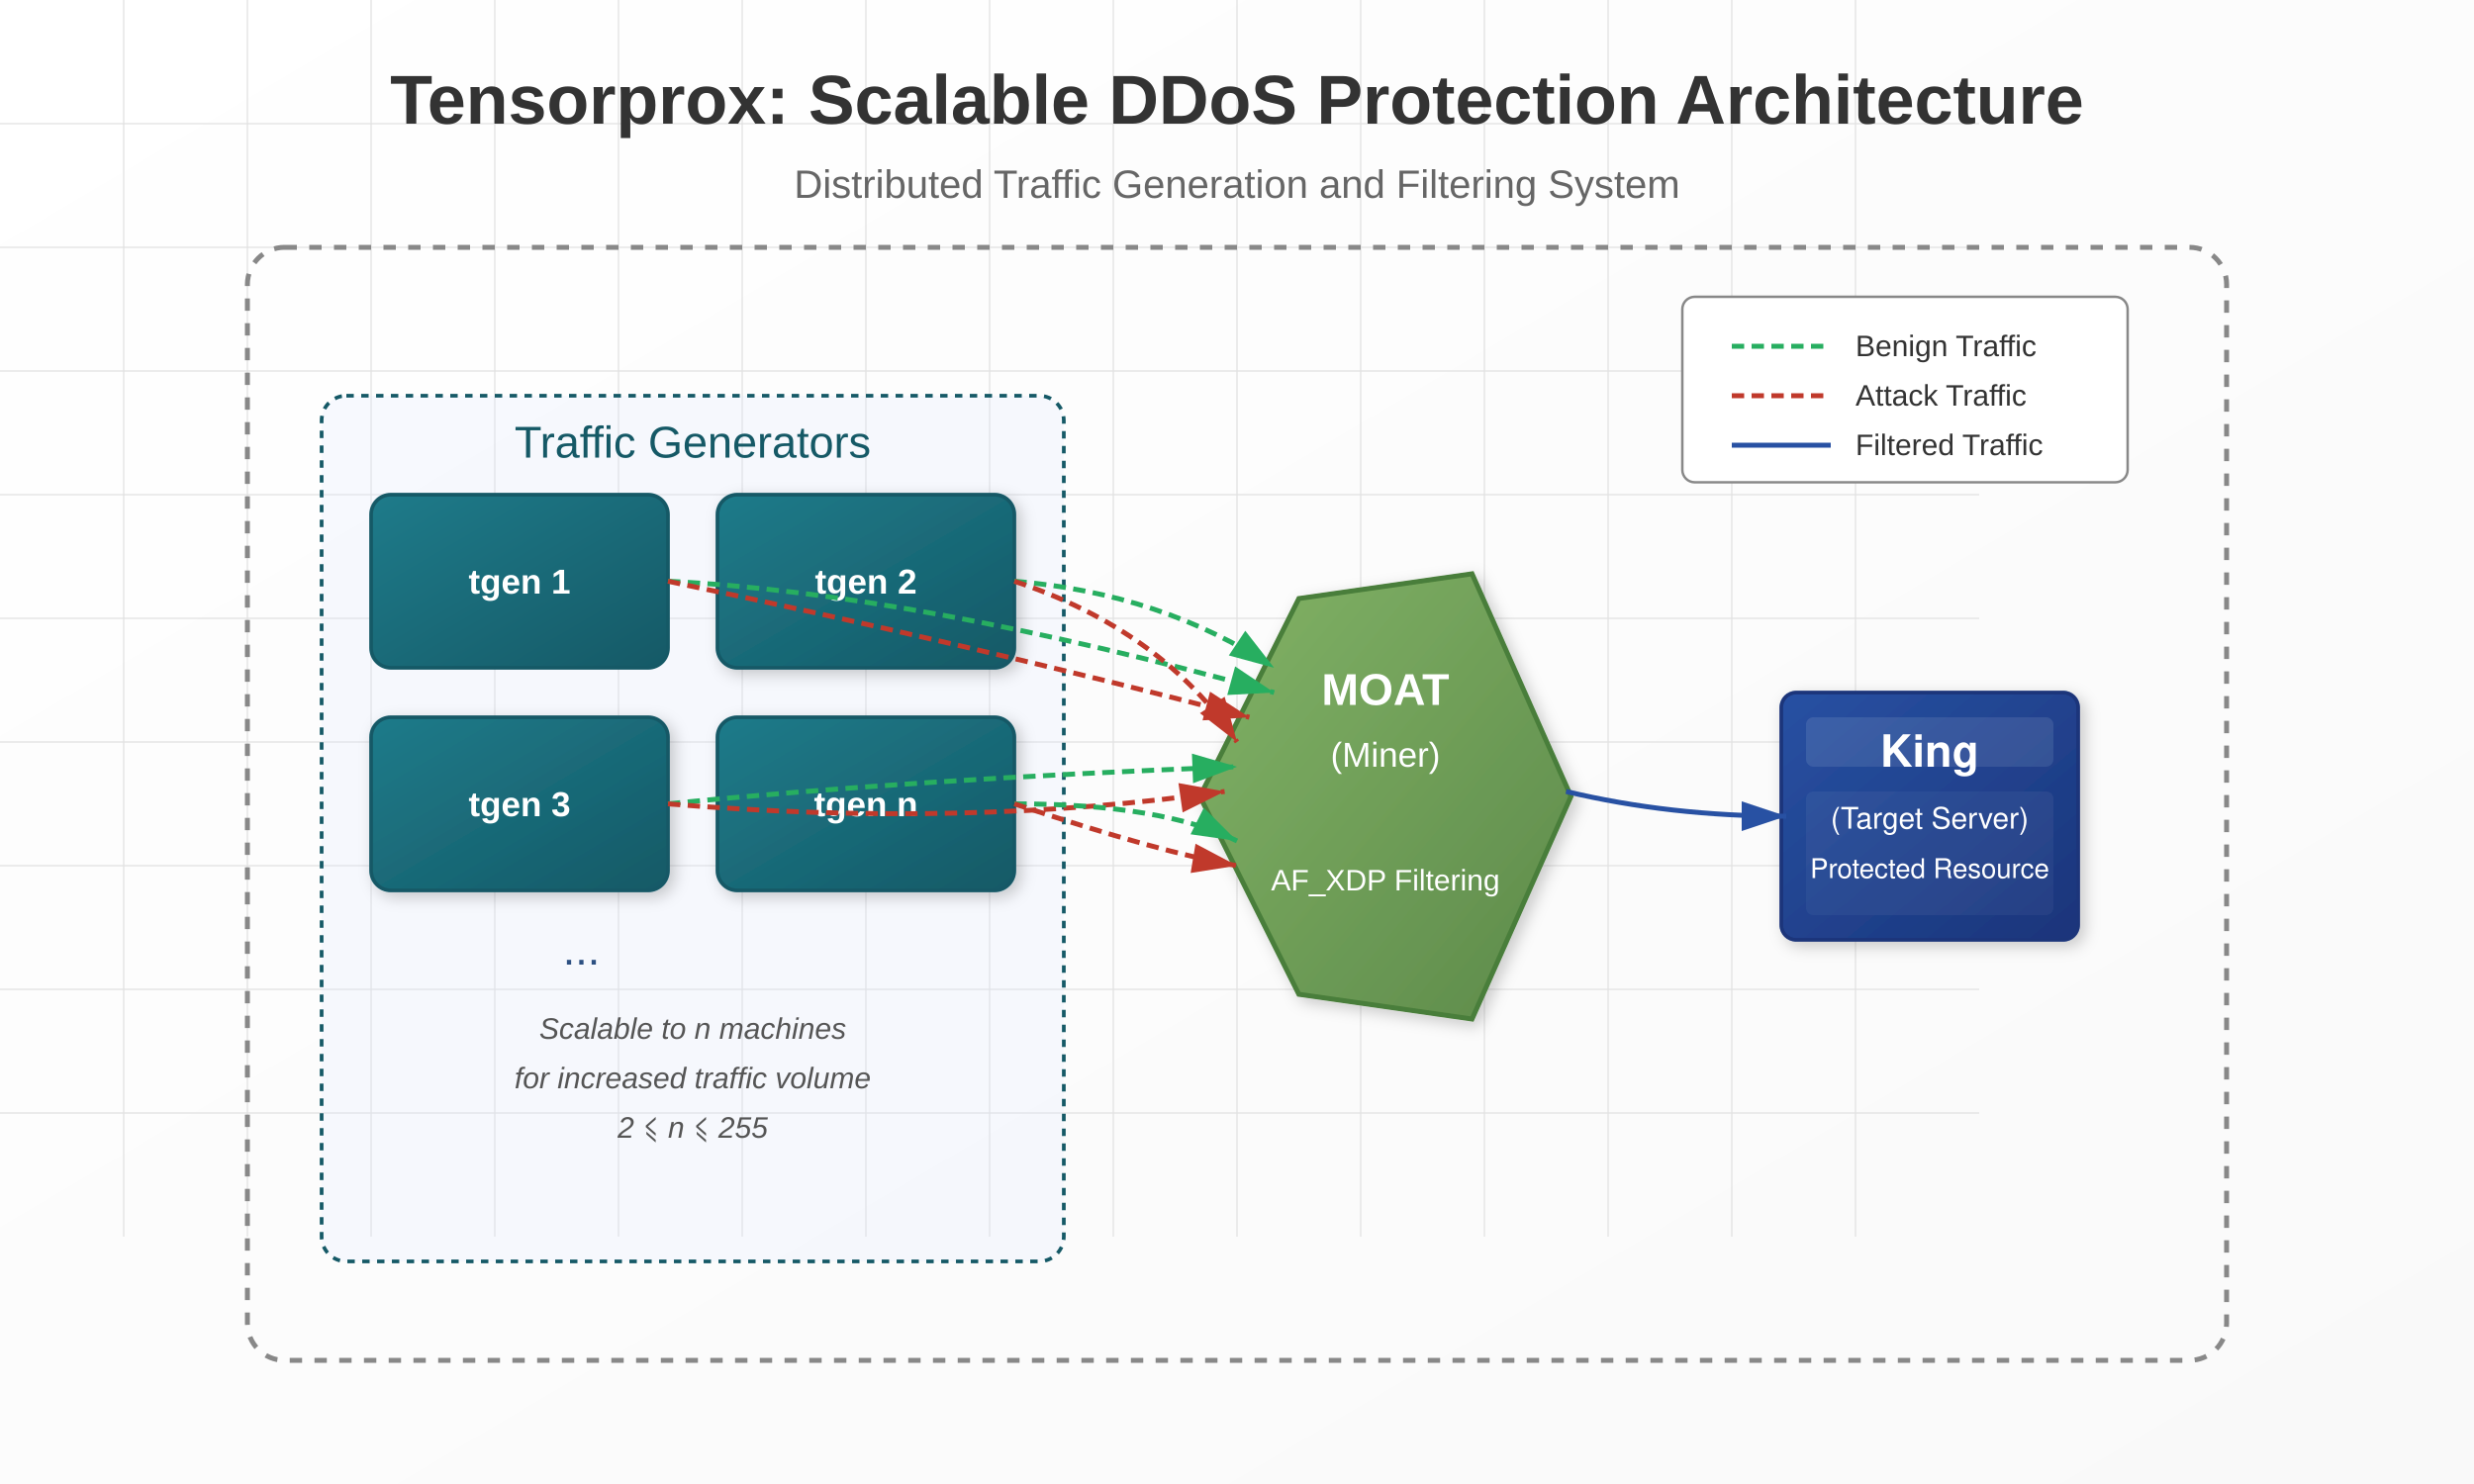
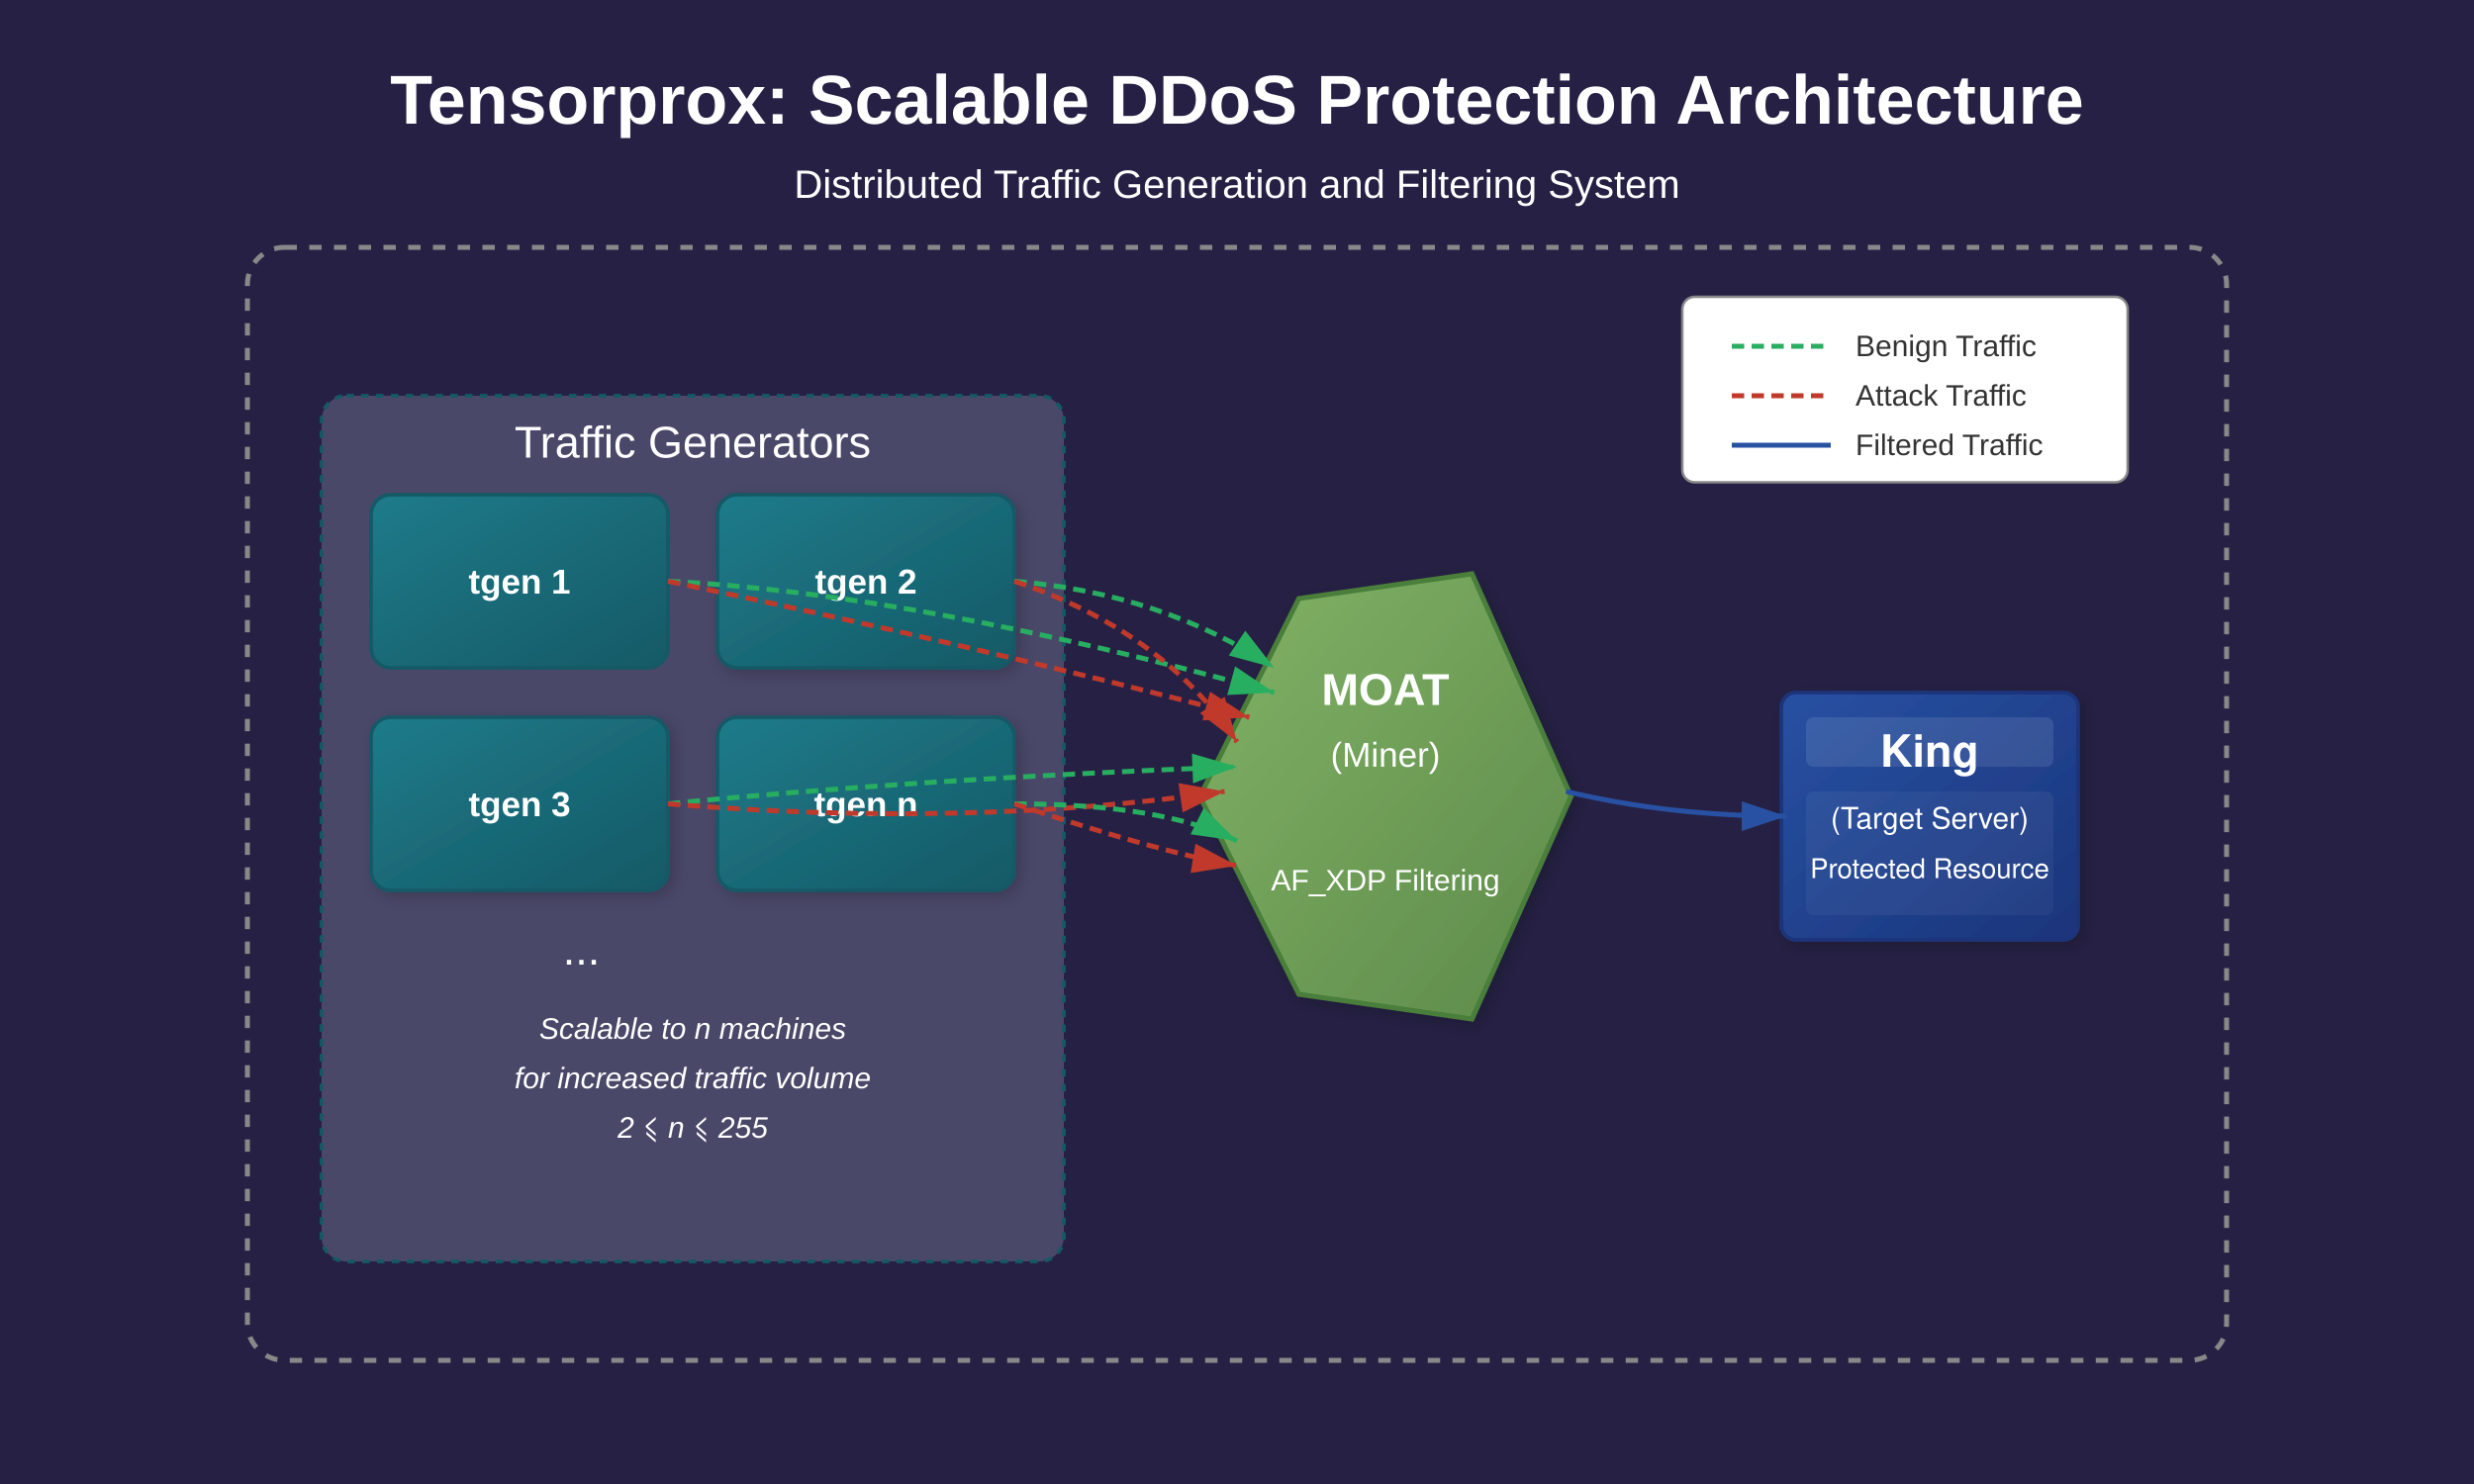
<svg xmlns="http://www.w3.org/2000/svg" viewBox="0 0 1000 600">
  <defs>
-     <linearGradient id="bg-gradient" x1="0%" y1="0%" x2="100%" y2="100%">
-       <stop offset="0%" style="stop-color:#ffffff;stop-opacity:1" />
-       <stop offset="100%" style="stop-color:#f9f9f9;stop-opacity:1" />
-     </linearGradient>
    <filter id="shadow" x="-20%" y="-20%" width="140%" height="140%">
      <feGaussianBlur in="SourceAlpha" stdDeviation="3" />
      <feOffset dx="2" dy="2" result="offsetblur" />
      <feComponentTransfer>
        <feFuncA type="linear" slope="0.2" />
      </feComponentTransfer>
      <feMerge>
        <feMergeNode />
        <feMergeNode in="SourceGraphic" />
      </feMerge>
    </filter>
    <marker id="arrowBlue" markerWidth="10" markerHeight="10" refX="9" refY="3" orient="auto" markerUnits="strokeWidth">
      <path d="M0,0 L0,6 L9,3 z" fill="#2851a3" />
    </marker>
    <marker id="arrowRed" markerWidth="10" markerHeight="10" refX="9" refY="3" orient="auto" markerUnits="strokeWidth">
      <path d="M0,0 L0,6 L9,3 z" fill="#c0392b" />
    </marker>
    <marker id="arrowGreen" markerWidth="10" markerHeight="10" refX="9" refY="3" orient="auto" markerUnits="strokeWidth">
      <path d="M0,0 L0,6 L9,3 z" fill="#27ae60" />
    </marker>
    <filter id="shadow" x="-20%" y="-20%" width="140%" height="140%">
      <feGaussianBlur in="SourceAlpha" stdDeviation="3" />
      <feOffset dx="2" dy="2" result="offsetblur" />
      <feComponentTransfer>
        <feFuncA type="linear" slope="0.2" />
      </feComponentTransfer>
      <feMerge>
        <feMergeNode />
        <feMergeNode in="SourceGraphic" />
      </feMerge>
    </filter>
    <linearGradient id="tgenGradient" x1="0%" y1="0%" x2="100%" y2="100%">
      <stop offset="0%" style="stop-color:#1e7b8a;stop-opacity:1" />
      <stop offset="100%" style="stop-color:#155966;stop-opacity:1" />
    </linearGradient>
    <linearGradient id="moatGradient" x1="0%" y1="0%" x2="100%" y2="100%">
      <stop offset="0%" style="stop-color:#82B366;stop-opacity:1" />
      <stop offset="100%" style="stop-color:#5D8A4A;stop-opacity:1" />
    </linearGradient>
    <linearGradient id="kingGradient" x1="0%" y1="0%" x2="100%" y2="100%">
      <stop offset="0%" style="stop-color:#2851a3;stop-opacity:1" />
      <stop offset="100%" style="stop-color:#1a347a;stop-opacity:1" />
    </linearGradient>
  </defs>
-   <rect width="1000" height="600" fill="url(#bg-gradient)" />
-   <path d="M0,50 L800,50 M0,100 L800,100 M0,150 L800,150 M0,200 L800,200 M0,250 L800,250 M0,300 L800,300 M0,350 L800,350 M0,400 L800,400 M0,450 L800,450" stroke="#e0e0e0" stroke-width="0.5" />
-   <path d="M50,0 L50,500 M100,0 L100,500 M150,0 L150,500 M200,0 L200,500 M250,0 L250,500 M300,0 L300,500 M350,0 L350,500 M400,0 L400,500 M450,0 L450,500 M500,0 L500,500 M550,0 L550,500 M600,0 L600,500 M650,0 L650,500 M700,0 L700,500 M750,0 L750,500" stroke="#e0e0e0" stroke-width="0.5" />
-   <text x="500" y="50" font-family="Arial, Helvetica, sans-serif" font-size="28" text-anchor="middle" font-weight="bold" fill="#333">Tensorprox: Scalable DDoS Protection Architecture</text>
-   <text x="500" y="80" font-family="Arial, Helvetica, sans-serif" font-size="16" text-anchor="middle" fill="#666">Distributed Traffic Generation and Filtering System</text>
+   <rect width="1000" height="600" fill="#262144" />
+   <text x="500" y="50" font-family="Arial, Helvetica, sans-serif" font-size="28" text-anchor="middle" font-weight="bold" fill="white">Tensorprox: Scalable DDoS Protection Architecture</text>
+   <text x="500" y="80" font-family="Arial, Helvetica, sans-serif" font-size="16" text-anchor="middle" fill="white">Distributed Traffic Generation and Filtering System</text>
  <rect x="100" y="100" width="800" height="450" fill="none" stroke="#888" stroke-width="2" stroke-dasharray="5,5" rx="15" ry="15" />
  <rect x="130" y="160" width="300" height="350" rx="10" ry="10" fill="rgba(224, 231, 255, 0.2)" stroke="#155966" stroke-width="1.5" stroke-dasharray="3,3" />
-   <text x="280" y="185" font-family="Arial, Helvetica, sans-serif" font-size="18" text-anchor="middle" fill="#155966">Traffic Generators</text>
+   <text x="280" y="185" font-family="Arial, Helvetica, sans-serif" font-size="18" text-anchor="middle" fill="white">Traffic Generators</text>
  <rect x="150" y="200" width="120" height="70" rx="8" ry="8" fill="url(#tgenGradient)" stroke="#155966" stroke-width="1.5" filter="url(#glow)" />
  <text x="210" y="240" font-family="Arial, Helvetica, sans-serif" font-size="14" font-weight="bold" text-anchor="middle" fill="white">tgen 1</text>
  <rect x="290" y="200" width="120" height="70" rx="8" ry="8" fill="url(#tgenGradient)" stroke="#155966" stroke-width="1.5" filter="url(#shadow)" />
  <text x="350" y="240" font-family="Arial, Helvetica, sans-serif" font-size="14" font-weight="bold" text-anchor="middle" fill="white">tgen 2</text>
  <rect x="150" y="290" width="120" height="70" rx="8" ry="8" fill="url(#tgenGradient)" stroke="#155966" stroke-width="1.5" filter="url(#shadow)" />
  <text x="210" y="330" font-family="Arial, Helvetica, sans-serif" font-size="14" font-weight="bold" text-anchor="middle" fill="white">tgen 3</text>
  <rect x="290" y="290" width="120" height="70" rx="8" ry="8" fill="url(#tgenGradient)" stroke="#155966" stroke-width="1.5" filter="url(#shadow)" />
  <text x="350" y="330" font-family="Arial, Helvetica, sans-serif" font-size="14" font-weight="bold" text-anchor="middle" fill="white">tgen n</text>
-   <text x="235" y="390" font-family="Arial, Helvetica, sans-serif" font-size="18" text-anchor="middle" fill="#2D5082">...</text>
-   <text x="280" y="420" font-family="Arial, Helvetica, sans-serif" font-size="12" font-style="italic" text-anchor="middle" fill="#555">Scalable to n machines</text>
-   <text x="280" y="440" font-family="Arial, Helvetica, sans-serif" font-size="12" font-style="italic" text-anchor="middle" fill="#555">for increased traffic volume</text>
-   <text x="280" y="460" font-family="Arial, Helvetica, sans-serif" font-size="12" font-style="italic" text-anchor="middle" fill="#555">2 ⩽ n ⩽ 255</text>
+   <text x="235" y="390" font-family="Arial, Helvetica, sans-serif" font-size="18" text-anchor="middle" fill="white">...</text>
+   <text x="280" y="420" font-family="Arial, Helvetica, sans-serif" font-size="12" font-style="italic" text-anchor="middle" fill="white">Scalable to n machines</text>
+   <text x="280" y="440" font-family="Arial, Helvetica, sans-serif" font-size="12" font-style="italic" text-anchor="middle" fill="white">for increased traffic volume</text>
+   <text x="280" y="460" font-family="Arial, Helvetica, sans-serif" font-size="12" font-style="italic" text-anchor="middle" fill="white">2 ⩽ n ⩽ 255</text>
  <g filter="url(#shadow)">
    <path d="M525,242 L595,232 L635,322 L595,412 L525,402 L485,322 Z" fill="url(#moatGradient)" stroke="#4A7E3A" stroke-width="2" filter="url(#glow)" />
    <text x="560" y="285" font-family="Arial, Helvetica, sans-serif" font-size="18" font-weight="bold" text-anchor="middle" fill="white">MOAT</text>
    <text x="560" y="310" font-family="Arial, Helvetica, sans-serif" font-size="14" text-anchor="middle" fill="white">(Miner)</text>
    <text x="560" y="360" font-family="Arial, Helvetica, sans-serif" font-size="12" text-anchor="middle" fill="white">AF_XDP Filtering</text>
  </g>
  <g filter="url(#shadow)">
    <rect x="720" y="280" width="120" height="100" rx="6" fill="url(#kingGradient)" stroke="#1a347a" stroke-width="1.5" />
    <rect x="730" y="290" width="100" height="20" rx="3" fill="#ffffff" fill-opacity="0.1" />
    <rect x="730" y="320" width="100" height="50" rx="3" fill="#ffffff" fill-opacity="0.05" />
    <text x="780" y="310" font-family="Helvetica, Arial, sans-serif" font-size="18" font-weight="600" text-anchor="middle" fill="white">King</text>
    <text x="780" y="335" font-family="Helvetica, Arial, sans-serif" font-size="12" text-anchor="middle" fill="white">(Target Server)</text>
    <text x="780" y="355" font-family="Helvetica, Arial, sans-serif" font-size="11" text-anchor="middle" fill="white">Protected Resource</text>
  </g>
  <path d="M270 235 Q 370 240, 515 280" fill="none" stroke="#27ae60" stroke-width="2" stroke-dasharray="5,3" marker-end="url(#arrowGreen)" />
  <path d="M270 235 Q 390 260, 505 290" fill="none" stroke="#c0392b" stroke-width="2" stroke-dasharray="5,3" marker-end="url(#arrowRed)" />
  <path d="M410 235 Q 470 240, 515 270" fill="none" stroke="#27ae60" stroke-width="2" stroke-dasharray="5,3" marker-end="url(#arrowGreen)" />
  <path d="M410 235 Q 470 255, 500 300" fill="none" stroke="#c0392b" stroke-width="2" stroke-dasharray="5,3" marker-end="url(#arrowRed)" />
  <path d="M270 325 Q 370 315, 500 310" fill="none" stroke="#27ae60" stroke-width="2" stroke-dasharray="5,3" marker-end="url(#arrowGreen)" />
  <path d="M270 325 Q 390 335, 495 320" fill="none" stroke="#c0392b" stroke-width="2" stroke-dasharray="5,3" marker-end="url(#arrowRed)" />
  <path d="M410 325 Q 470 325, 500 340" fill="none" stroke="#27ae60" stroke-width="2" stroke-dasharray="5,3" marker-end="url(#arrowGreen)" />
  <path d="M410 325 Q 470 345, 500 350" fill="none" stroke="#c0392b" stroke-width="2" stroke-dasharray="5,3" marker-end="url(#arrowRed)" />
  <path d="M633 320 Q 675 330, 722 330" fill="none" stroke="#2851a3" stroke-width="2" marker-end="url(#arrowBlue)" />
  <rect x="680" y="120" width="180" height="75" rx="5" ry="5" fill="white" stroke="#888" stroke-width="1" />
  <line x1="700" y1="140" x2="740" y2="140" stroke="#27ae60" stroke-width="2" stroke-dasharray="5,3" />
  <text x="750" y="144" font-family="Arial, Helvetica, sans-serif" font-size="12" text-anchor="start" fill="#333">Benign Traffic</text>
  <line x1="700" y1="160" x2="740" y2="160" stroke="#c0392b" stroke-width="2" stroke-dasharray="5,3" />
  <text x="750" y="164" font-family="Arial, Helvetica, sans-serif" font-size="12" text-anchor="start" fill="#333">Attack Traffic</text>
  <line x1="700" y1="180" x2="740" y2="180" stroke="#2851a3" stroke-width="2" />
  <text x="750" y="184" font-family="Arial, Helvetica, sans-serif" font-size="12" text-anchor="start" fill="#333">Filtered Traffic</text>
</svg>
